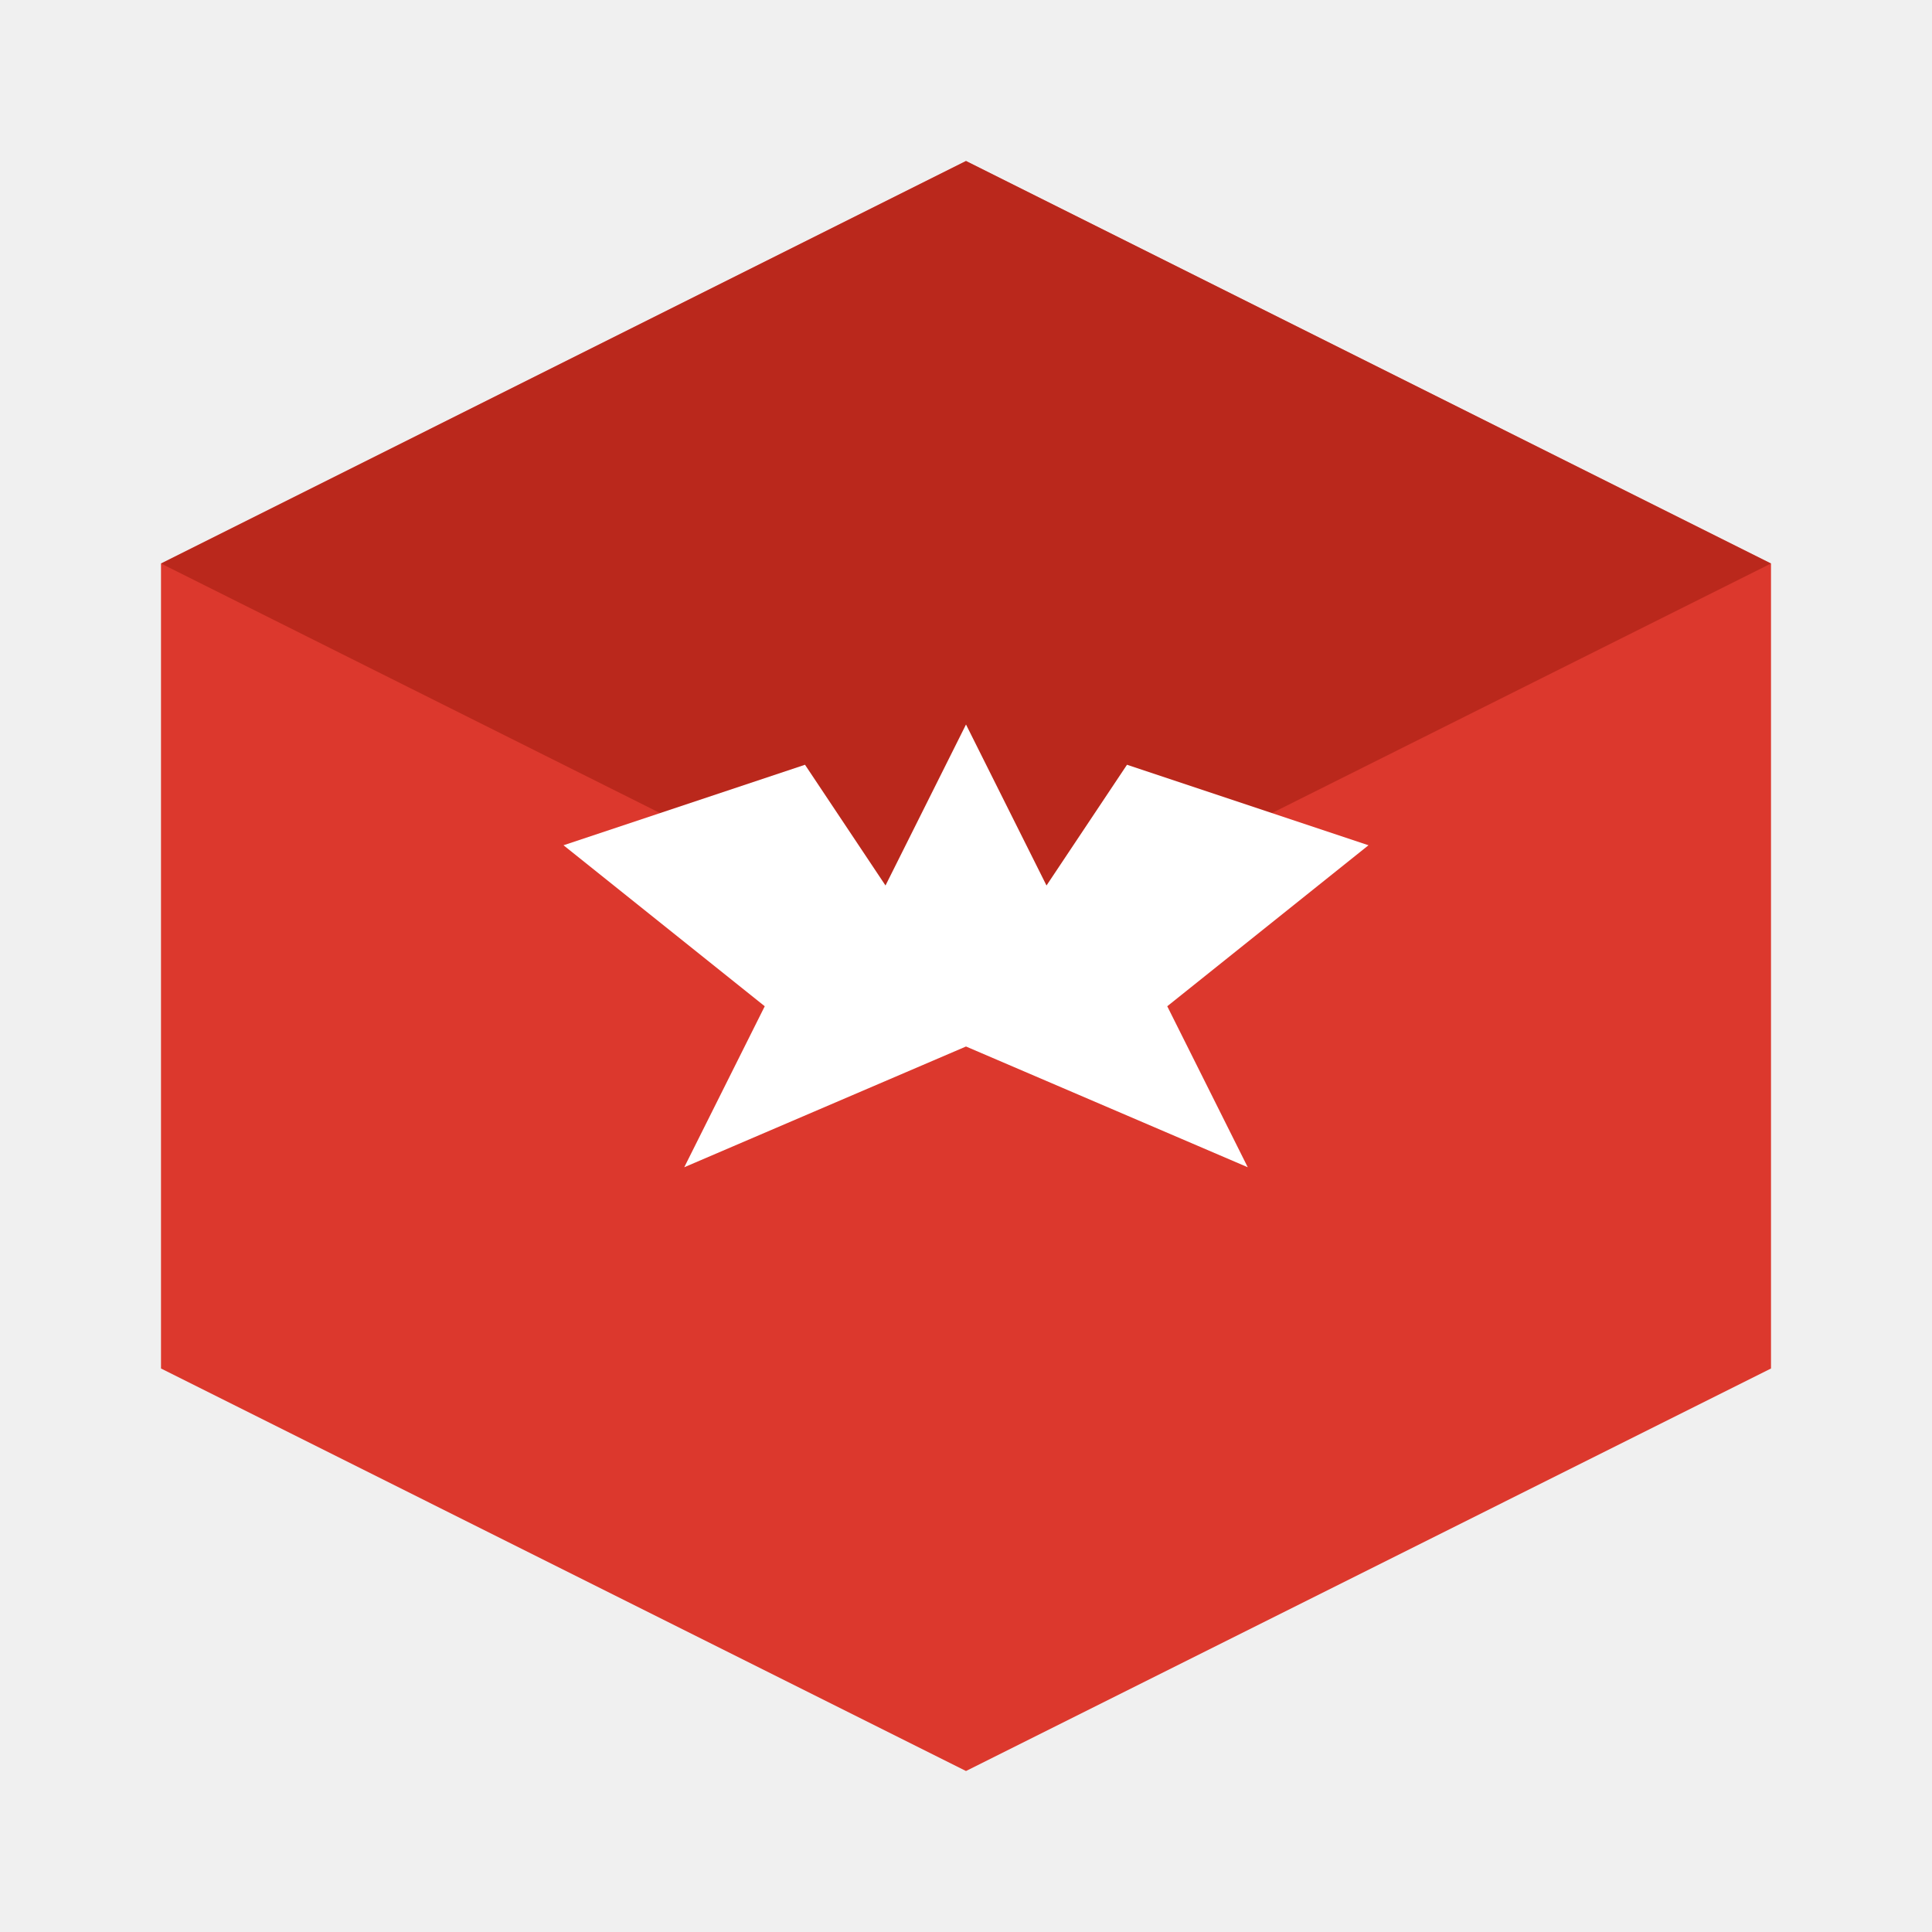
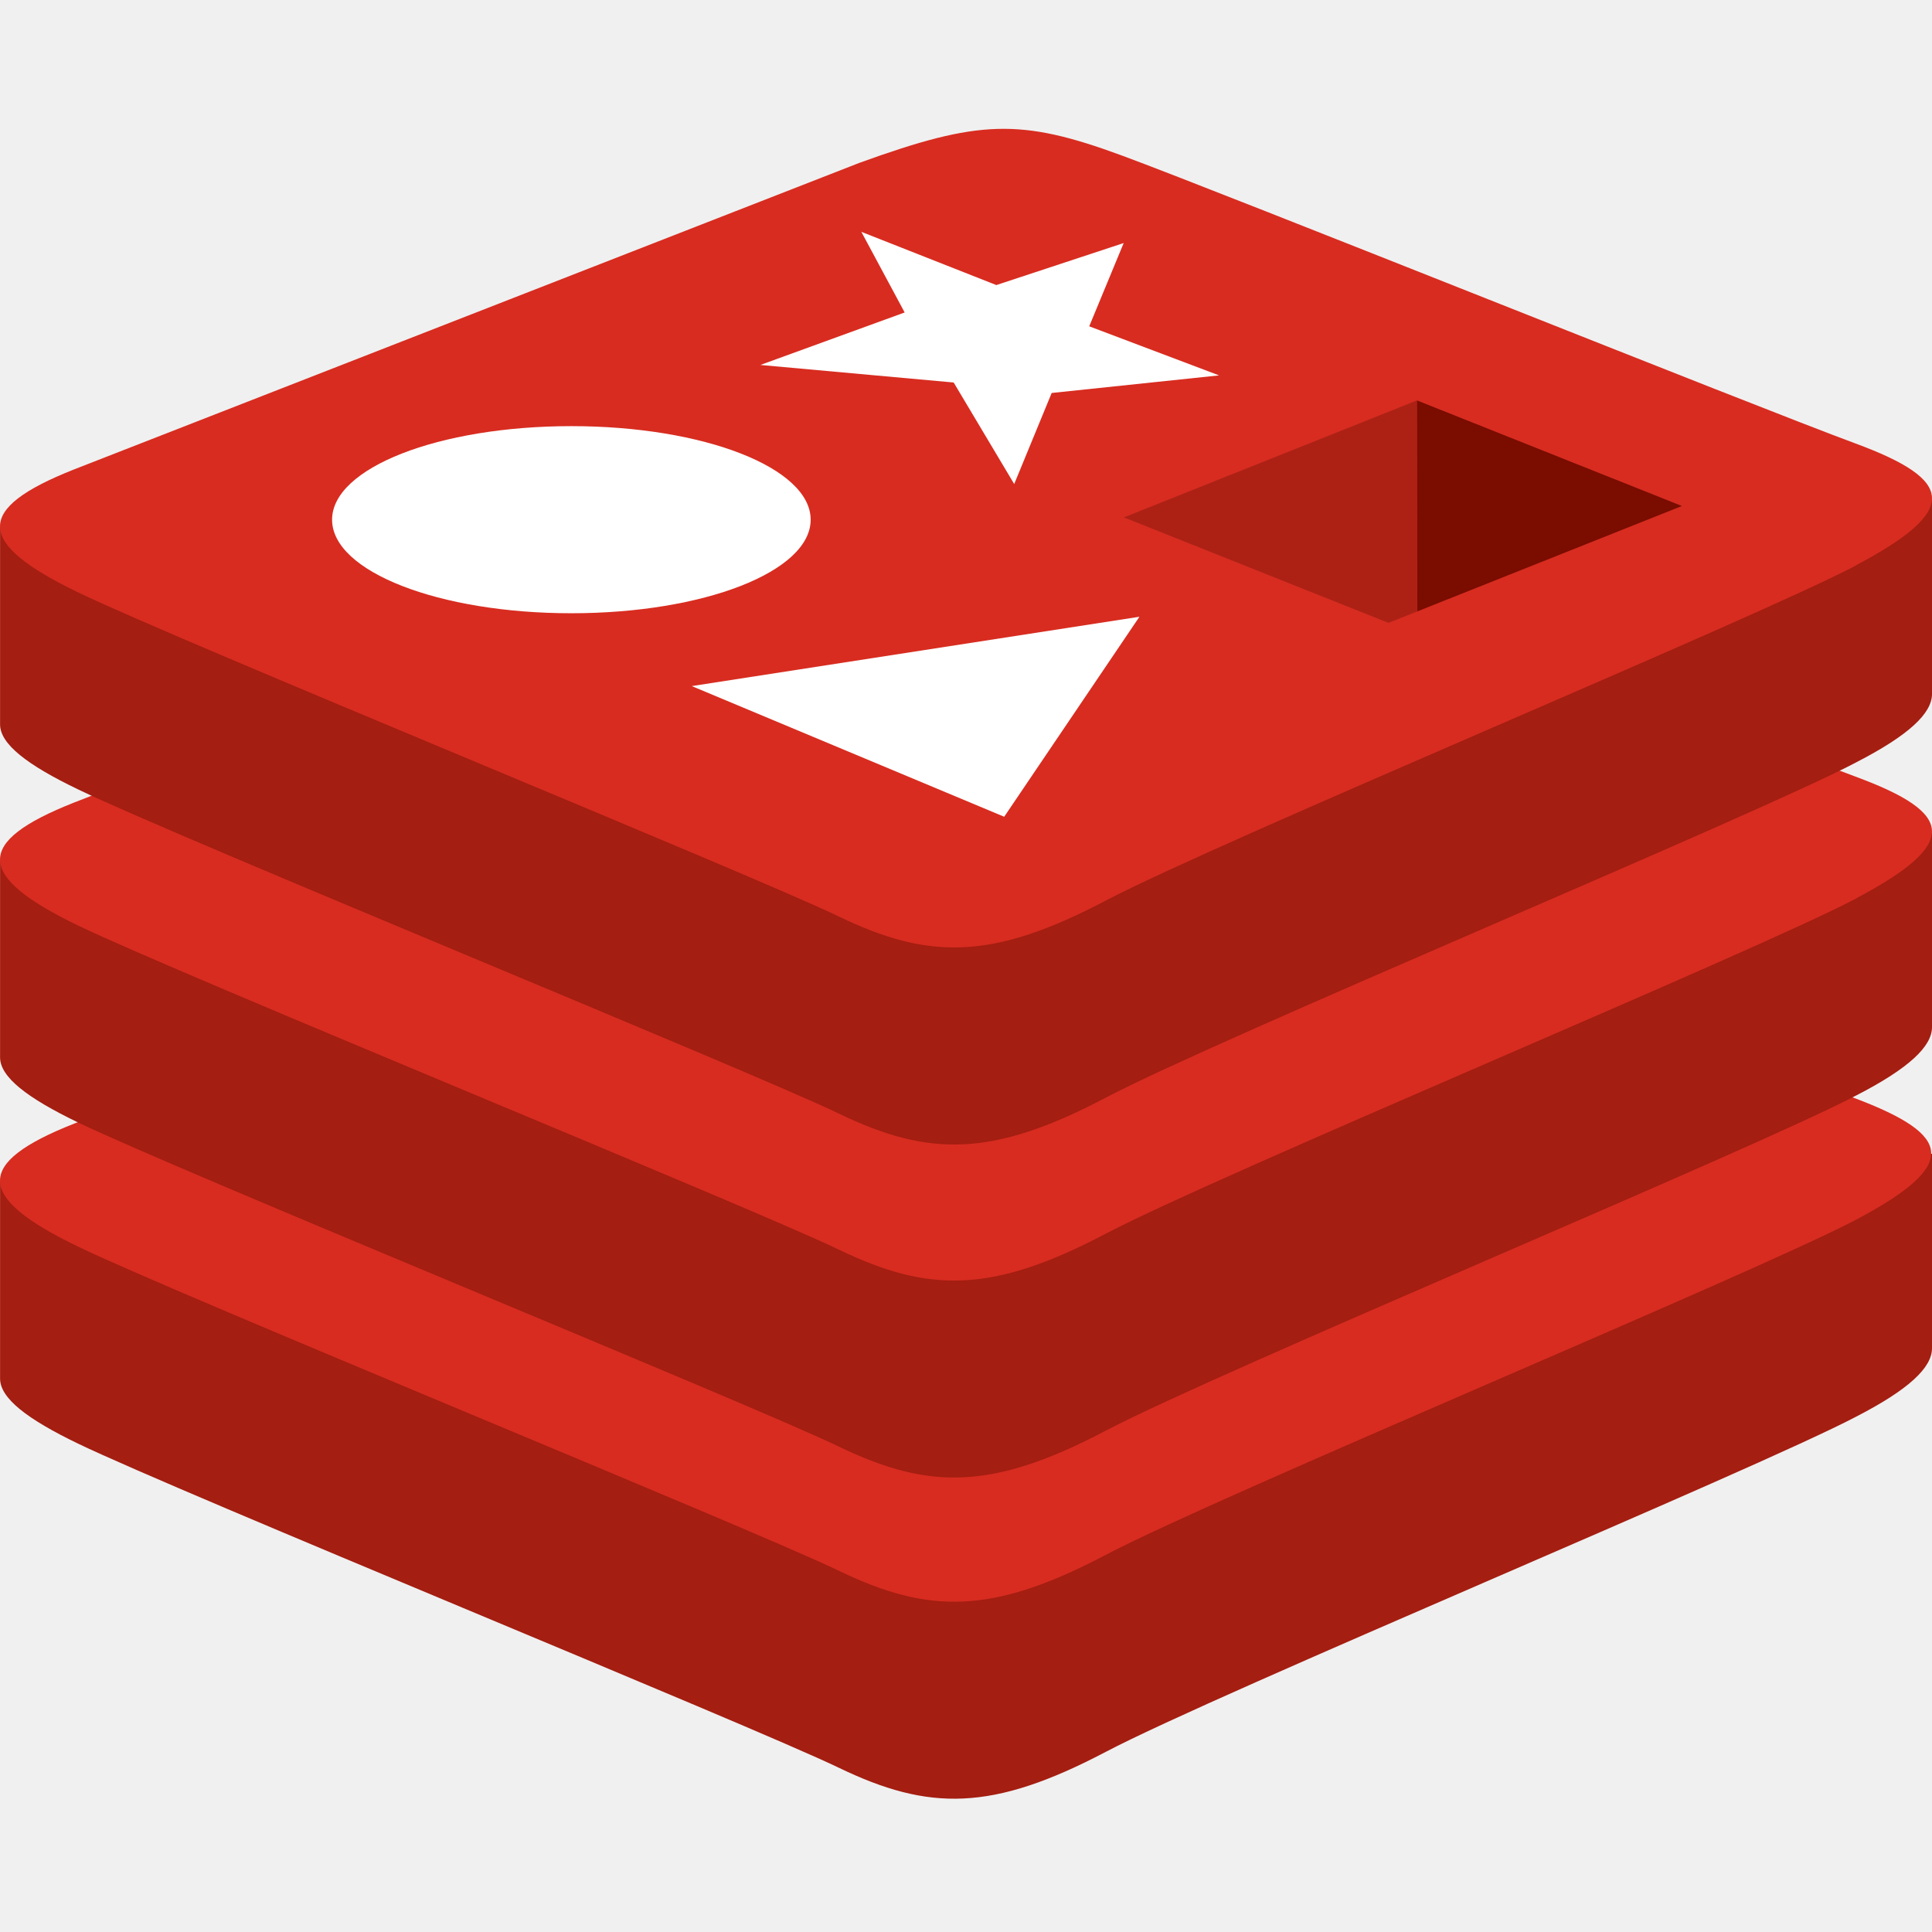
- <svg xmlns="http://www.w3.org/2000/svg" viewBox="0 0 24 24">
-   <path fill="#DC382D" d="M12 2 L22 7 L22 17 L12 22 L2 17 L2 7 Z" />
-   <path fill="#A41E11" d="M2 7 L12 12 L22 7 L12 2 Z" opacity="0.6" />
-   <path fill="white" d="M7 10.5 L10 9.5 L11 11 L12 9 L13 11 L14 9.5 L17 10.5 L14.5 12.5 L15.5 14.5 L12 13 L8.5 14.5 L9.5 12.5 Z" />
+ <svg xmlns="http://www.w3.org/2000/svg" width="60" height="60">
+   <g fill="none" fill-rule="evenodd" stroke-linecap="round" stroke-linejoin="round">
+     <path fill="#A41E11" d="M57.656 43.99c-3.201 1.683-19.787 8.561-23.318 10.417s-5.494 1.838-8.283.494c-2.79-1.343-20.449-8.535-23.629-10.067C.834 44.066.002 43.422.002 42.811v-6.117s22.98-5.045 26.69-6.388 4.995-1.39 8.154-.225c3.16 1.165 22.035 4.603 25.154 5.756v6.032c0 .605-.72 1.283-2.35 2.124z" />
+     <path fill="#D82C20" d="M57.656 37.872c-3.201 1.685-19.787 8.56-23.318 10.417s-5.494 1.838-8.283.494c-2.79-1.343-20.449-8.534-23.63-10.068s-3.243-2.588-.122-3.82l24.388-9.52c3.71-1.34 4.994-1.39 8.153-.225s19.643 7.78 22.747 8.951c3.103 1.17 3.24 2.086.037 3.786z" />
+     <path fill="#A41E11" d="M57.656 34.015c-3.201 1.683-19.787 8.561-23.318 10.417s-5.494 1.838-8.283.495c-2.79-1.344-20.449-8.536-23.629-10.067C.834 34.092.002 33.447.002 32.836V26.72s22.98-5.045 26.69-6.387c3.711-1.343 4.995-1.39 8.154-.225 3.16 1.165 22.035 4.602 25.154 5.756v6.032c0 .605-.72 1.283-2.35 2.123z" />
+     <path fill="#D82C20" d="M57.656 27.898c-3.201 1.685-19.787 8.561-23.318 10.417s-5.494 1.838-8.283.495c-2.79-1.344-20.449-8.534-23.63-10.067-3.18-1.534-3.243-2.588-.122-3.82l24.388-9.52c3.71-1.343 4.994-1.39 8.153-.225 3.16 1.166 19.644 7.785 22.765 8.935s3.24 2.085.038 3.785z" />
+     <path fill="#A41E11" d="M57.656 23.671c-3.201 1.683-19.787 8.561-23.318 10.419s-5.494 1.838-8.283.495c-2.79-1.344-20.449-8.535-23.629-10.069-1.592-.765-2.424-1.411-2.424-2.02v-6.11s22.98-5.045 26.69-6.388 4.995-1.39 8.154-.225c3.16 1.165 22.035 4.591 25.154 5.745v6.032c0 .605-.72 1.283-2.35 2.123z" />
+     <path fill="#D82C20" d="M57.656 17.553c-3.201 1.685-19.787 8.561-23.318 10.417s-5.494 1.838-8.283.495c-2.79-1.344-20.449-8.534-23.63-10.068s-3.243-2.587-.122-3.82l24.388-9.52c3.71-1.343 4.994-1.39 8.153-.226 3.16 1.165 19.643 7.785 22.765 8.936s3.24 2.085.038 3.785z" />
+     <path fill="#FFF" d="m31.497 15.032-1.88-3.153-6.002-.545 4.48-1.63L26.75 7.2l4.192 1.653 3.955-1.305-1.07 2.586 4.032 1.524-5.198.546zm-10.014 6.275 13.903-2.153-4.2 6.211zm-11.17-5.167c0-1.61 3.314-2.906 7.431-2.906 4.118 0 7.432 1.296 7.432 2.906s-3.314 2.905-7.432 2.905c-4.117 0-7.431-1.295-7.431-2.905" />
+     <path fill="#7A0C00" d="m52.233 15.714-8.224 3.276-.007-6.556z" />
+     <path fill="#AD2115" d="m44.01 18.991-.89.353-8.217-3.276 9.094-3.63z" />
+   </g>
</svg>
